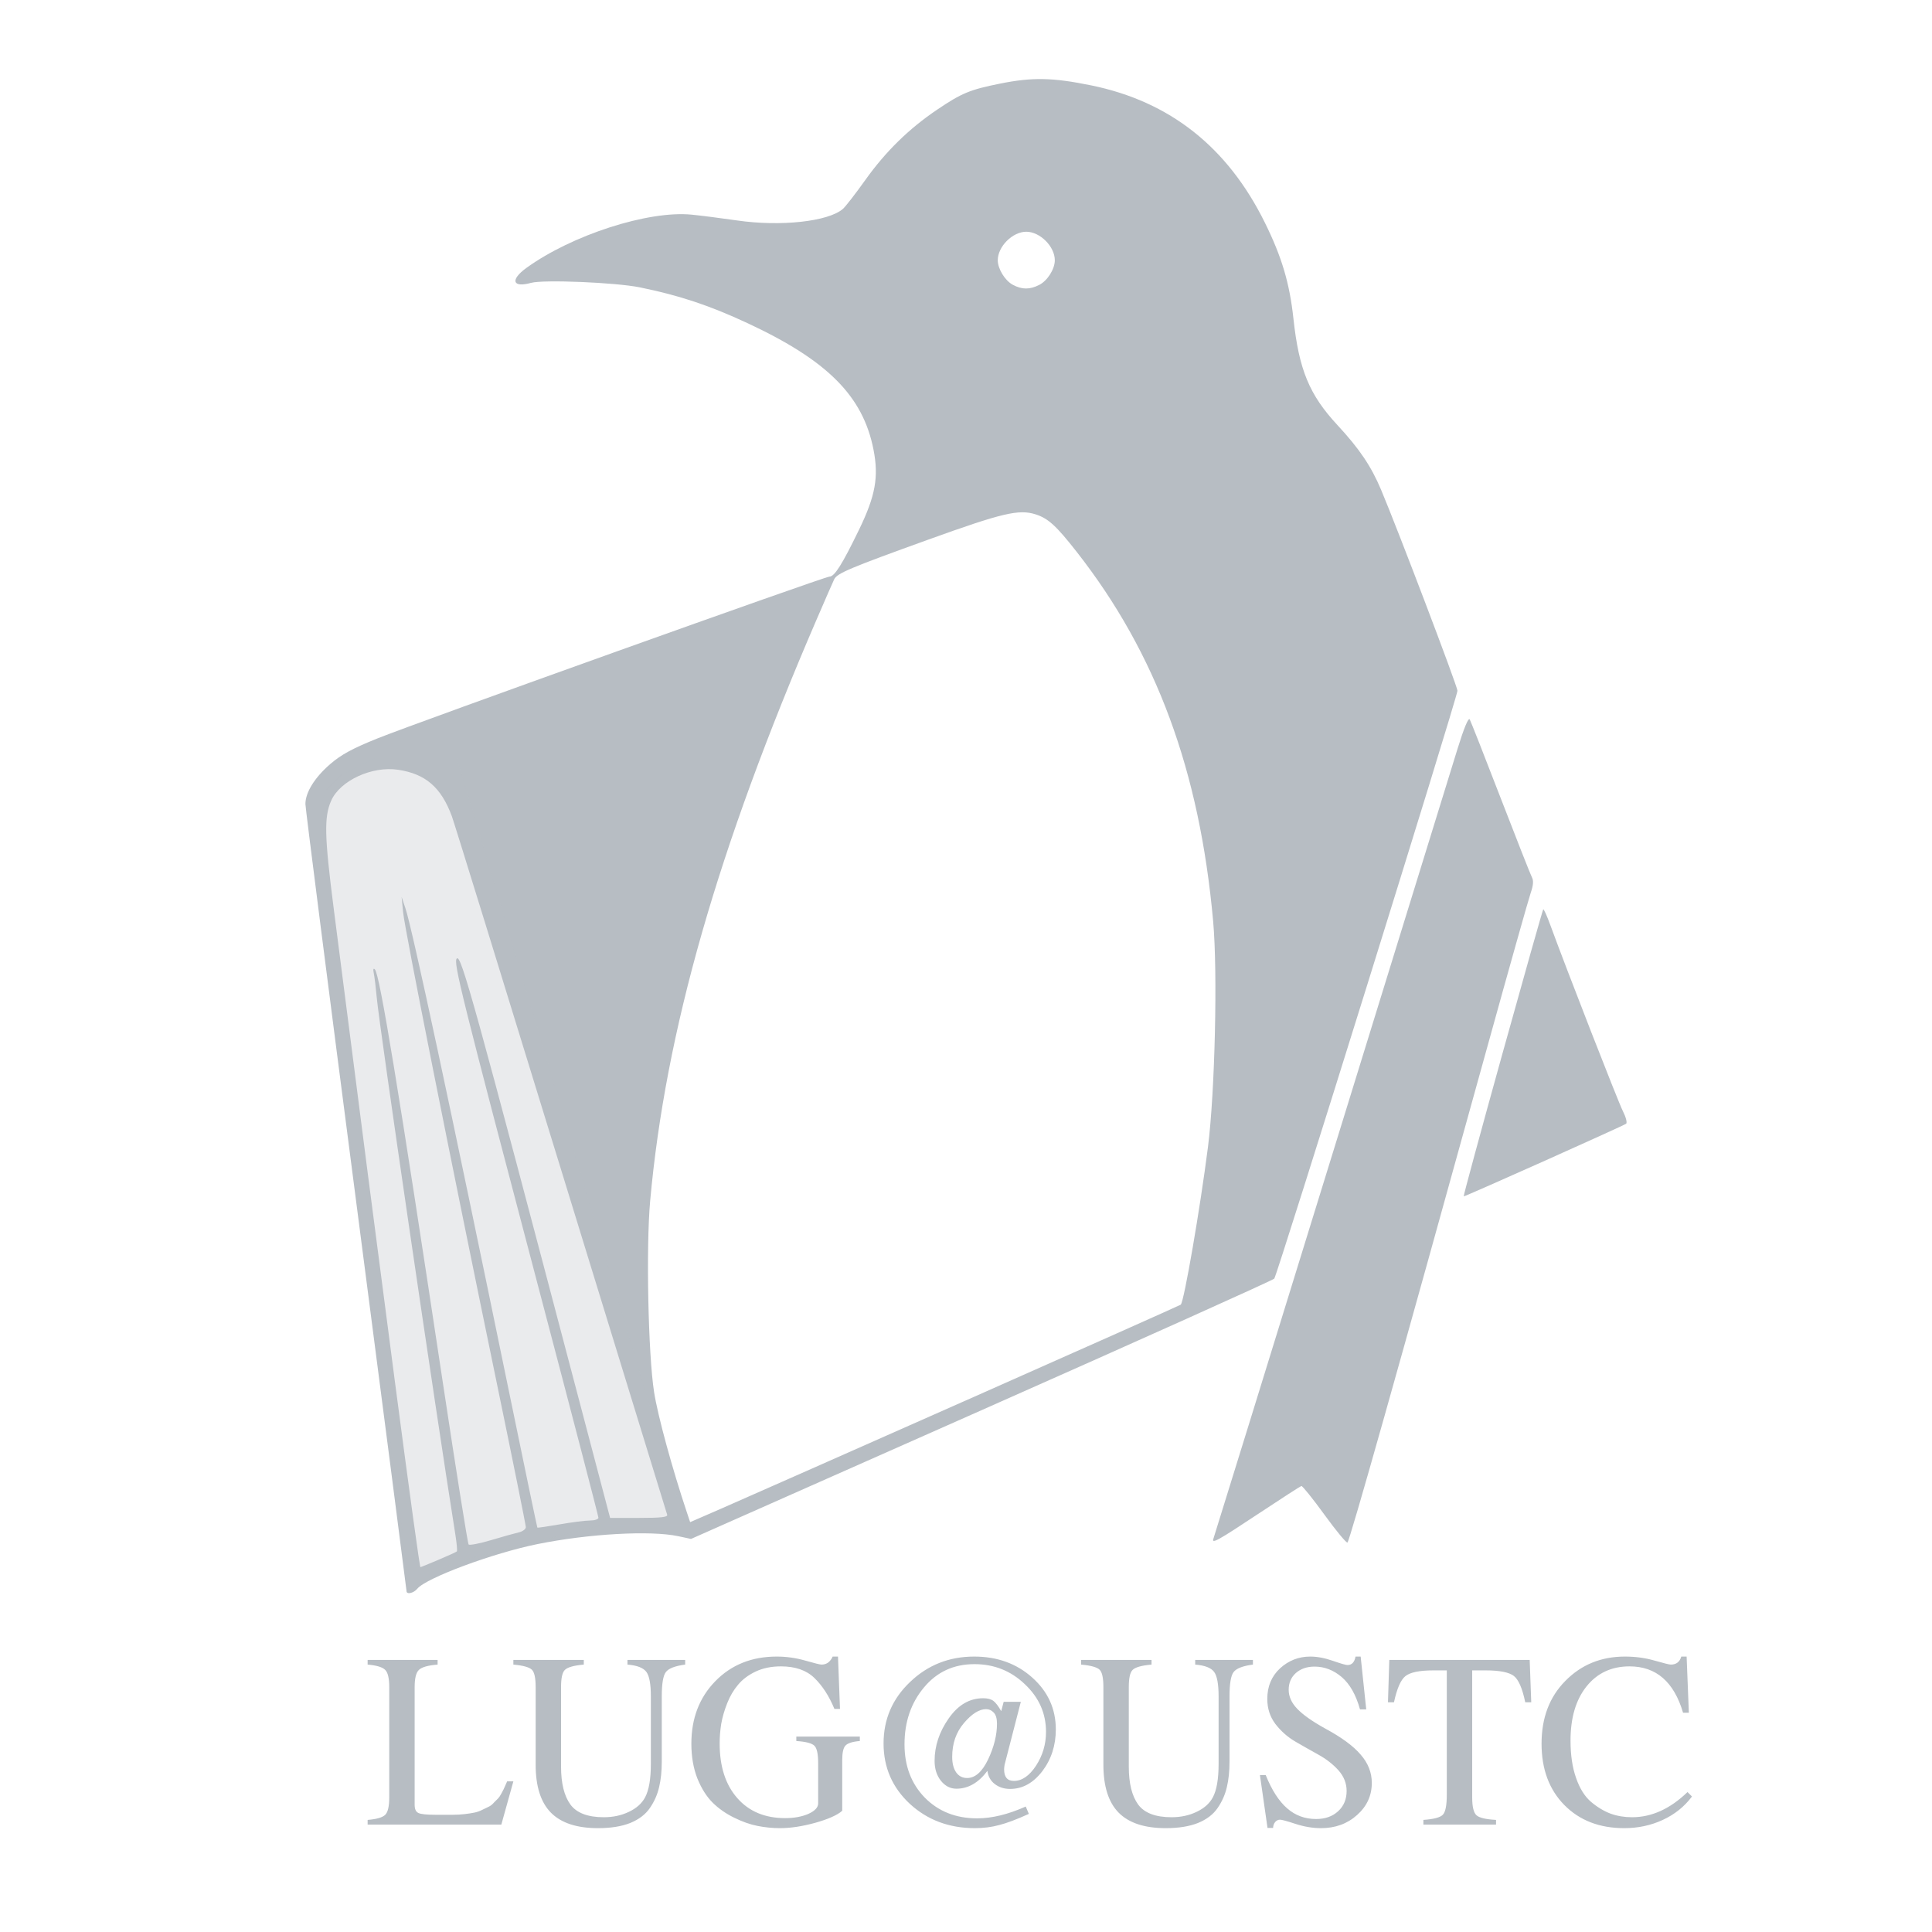
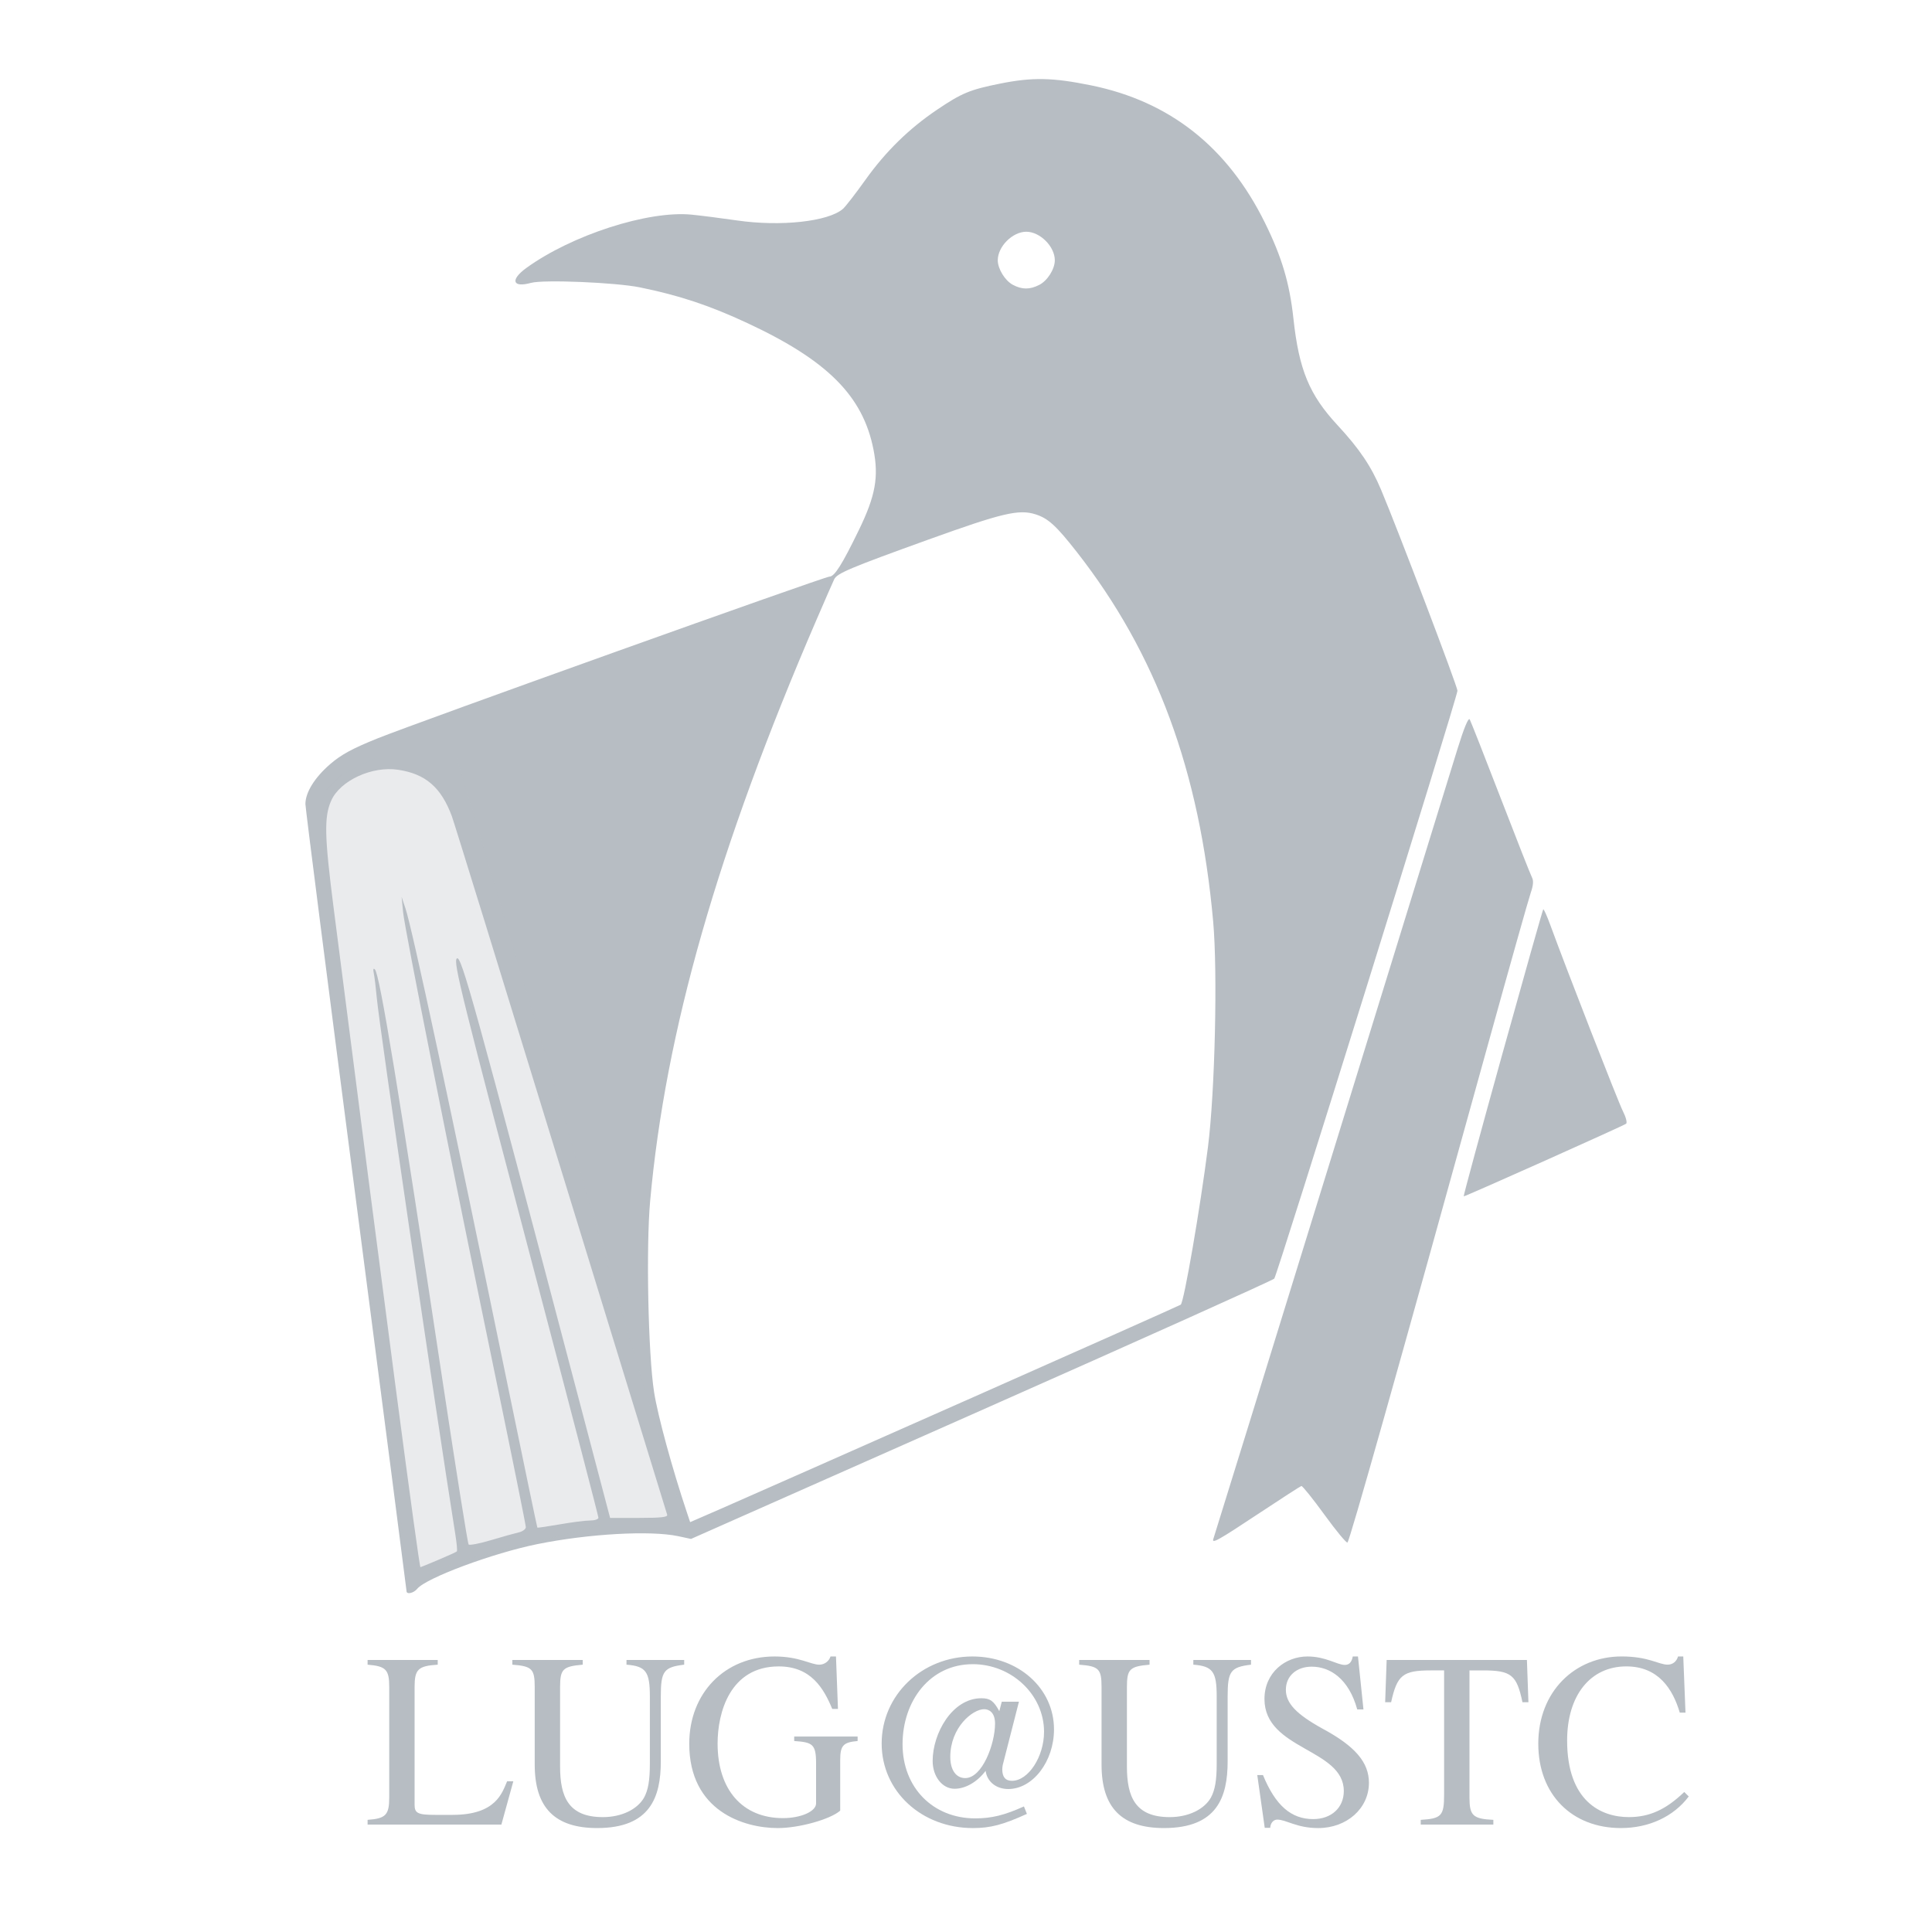
<svg xmlns="http://www.w3.org/2000/svg" width="512" height="512" viewBox="0 0 135.467 135.467" version="1.1" id="svg935">
  <defs id="defs929" />
-   <g id="layer1" transform="translate(0,-161.5333)">
-     <flowRoot xml:space="preserve" id="flowRoot2172" style="fill:black;stroke:none;stroke-opacity:1;stroke-width:1px;stroke-linejoin:miter;stroke-linecap:butt;fill-opacity:1;font-family:sans-serif;font-style:normal;font-weight:normal;font-size:40px;line-height:25px;letter-spacing:0px;word-spacing:0px">
+   <g id="layer3" style="display:none">
+     <text transform="translate(0,-161.5333)" xml:space="preserve" style="font-style:normal;font-weight:normal;font-size:9.511px;line-height:5.945px;font-family:sans-serif;letter-spacing:0px;word-spacing:0px;fill:#b7bdc3;fill-opacity:1;stroke:none;stroke-width:0.238px;stroke-linecap:butt;stroke-linejoin:miter;stroke-opacity:1" x="21.154" y="289.468" id="text183">
+       <tspan id="tspan181" x="21.154" y="289.468" style="font-style:normal;font-variant:normal;font-weight:normal;font-stretch:normal;font-size:17.437px;font-family:FreeSerif;-inkscape-font-specification:FreeSerif;fill:#b7bdc3;fill-opacity:1;stroke-width:0.238px"> LUG@USTC</tspan>
+     </text>
+   </g>
+   <g id="layer1" transform="translate(0,-161.5333)" style="display:inline">
+     <flowRoot xml:space="preserve" id="flowRoot2172" style="font-style:normal;font-weight:normal;font-size:40px;line-height:25px;font-family:sans-serif;letter-spacing:0px;word-spacing:0px;fill:#000000;fill-opacity:1;stroke:none;stroke-width:1px;stroke-linecap:butt;stroke-linejoin:miter;stroke-opacity:1">
      <flowRegion id="flowRegion2174">
        <rect id="rect2176" width="40" height="60" x="320" y="292" />
      </flowRegion>
      <flowPara id="flowPara2178" />
    </flowRoot>
-     <flowRoot xml:space="preserve" id="flowRoot2180" style="fill:black;stroke:none;stroke-opacity:1;stroke-width:1px;stroke-linejoin:miter;stroke-linecap:butt;fill-opacity:1;font-family:sans-serif;font-style:normal;font-weight:normal;font-size:40px;line-height:25px;letter-spacing:0px;word-spacing:0px">
+     <flowRoot xml:space="preserve" id="flowRoot2180" style="font-style:normal;font-weight:normal;font-size:40px;line-height:25px;font-family:sans-serif;letter-spacing:0px;word-spacing:0px;fill:#000000;fill-opacity:1;stroke:none;stroke-width:1px;stroke-linecap:butt;stroke-linejoin:miter;stroke-opacity:1">
      <flowRegion id="flowRegion2182">
        <rect id="rect2184" width="360" height="360" x="100" y="192" />
      </flowRegion>
      <flowPara id="flowPara2186" />
    </flowRoot>
    <g id="g1151" transform="matrix(0.8650946,0,0,0.8650946,9.137591,21.82173)">
      <path id="path1097" d="m 22.388,290.462 c 0,-0.089 -1.844,-14.347 -4.098,-31.684 -2.254,-17.337 -4.098,-31.786 -4.098,-32.108 -0.002,-0.94 0.744,-2.144 2.002,-3.234 0.889,-0.771 1.809,-1.271 3.839,-2.088 3.269,-1.315 36.223,-13.112 36.634,-13.114 0.41,-0.002 1.022,-0.971 2.387,-3.782 1.34,-2.757 1.619,-4.295 1.182,-6.512 -0.854,-4.343 -3.725,-7.225 -10.211,-10.249 -3.075,-1.434 -5.523,-2.248 -8.722,-2.9 -1.961,-0.4 -7.824,-0.643 -8.827,-0.365 -1.504,0.416 -1.708,-0.245 -0.374,-1.211 3.682,-2.667 9.876,-4.665 13.39,-4.319 0.76,0.075 2.422,0.287 3.694,0.471 3.536,0.512 7.396,0.089 8.574,-0.94 0.208,-0.181 1.025,-1.236 1.816,-2.344 1.649,-2.31 3.531,-4.152 5.813,-5.693 1.999,-1.349 2.66,-1.623 5.097,-2.113 2.63,-0.529 4.261,-0.498 7.391,0.141 6.379,1.303 11.054,4.997 14.082,11.129 1.371,2.775 2.003,4.902 2.314,7.777 0.448,4.142 1.286,6.17 3.567,8.63 1.782,1.921 2.735,3.335 3.539,5.247 1.39,3.305 6.21,15.99 6.188,16.285 -0.049,0.65 -14.617,47.402 -14.848,47.648 -0.132,0.141 -10.822,4.946 -23.756,10.677 l -23.517,10.421 -1.031,-0.221 c -2.241,-0.481 -7.265,-0.2 -11.414,0.639 -3.608,0.729 -9.024,2.742 -9.746,3.623 -0.294,0.358 -0.868,0.483 -0.868,0.189 z m 2.582,-2.536 c 0.777,-0.328 1.451,-0.635 1.496,-0.683 0.045,-0.048 -0.008,-0.654 -0.118,-1.348 -1.632,-10.246 -6.156,-41.149 -6.37,-43.507 -0.073,-0.809 -0.183,-1.708 -0.243,-1.997 -0.07,-0.336 -0.037,-0.45 0.091,-0.315 0.391,0.411 1.93,9.777 5.51,33.523 1.072,7.109 2.009,12.995 2.083,13.08 0.074,0.085 0.887,-0.07 1.808,-0.346 0.921,-0.275 1.934,-0.559 2.252,-0.631 0.318,-0.072 0.578,-0.264 0.578,-0.426 0,-0.162 -1.092,-5.575 -2.427,-12.029 -3.7,-17.888 -7.38,-36.389 -7.518,-37.796 l -0.124,-1.261 0.316,0.946 c 0.55,1.646 3.606,15.912 8.398,39.198 1.237,6.011 2.267,10.951 2.289,10.979 0.022,0.027 0.838,-0.091 1.812,-0.262 0.975,-0.172 2.079,-0.312 2.455,-0.312 0.376,-1.4e-4 0.683,-0.102 0.683,-0.225 0,-0.124 -2.123,-8.281 -4.718,-18.128 -6.473,-24.562 -7.055,-26.903 -6.76,-27.198 0.344,-0.344 1.363,3.338 10.03,36.25 l 2.394,9.09 2.358,3e-5 c 1.795,0 2.336,-0.063 2.267,-0.263 -0.05,-0.144 -3.925,-12.747 -8.611,-28.006 -4.686,-15.259 -8.664,-28.13 -8.839,-28.602 -0.872,-2.347 -2.131,-3.434 -4.358,-3.768 -2.118,-0.318 -4.703,0.877 -5.423,2.506 -0.584,1.319 -0.548,2.869 0.204,8.742 4.018,31.417 6.911,53.385 7.031,53.385 0.023,0 0.678,-0.268 1.455,-0.596 z m 42.785,-12.932 c 9.52,-4.219 17.343,-7.707 17.386,-7.75 0.271,-0.271 1.57,-7.799 2.203,-12.77 0.569,-4.462 0.793,-14.182 0.422,-18.3 -1.099,-12.203 -4.607,-21.705 -11.052,-29.936 -1.668,-2.13 -2.316,-2.722 -3.336,-3.049 -1.358,-0.434 -2.687,-0.121 -8.745,2.063 -6.274,2.262 -7.342,2.712 -7.579,3.192 -0.086,0.174 -0.738,1.666 -1.45,3.316 -8.001,18.554 -12.229,33.329 -13.47,47.076 -0.34,3.764 -0.162,12.426 0.319,15.499 0.299,1.913 1.472,6.209 2.671,9.787 l 0.251,0.749 2.535,-1.103 c 1.394,-0.607 10.324,-4.555 19.844,-8.775 z m 5.923,-90.408 c 0.664,-0.343 1.254,-1.281 1.254,-1.993 0,-1.114 -1.198,-2.312 -2.312,-2.312 -1.114,0 -2.312,1.198 -2.312,2.312 0,0.691 0.58,1.64 1.211,1.983 0.744,0.404 1.392,0.407 2.159,0.01 z m 23.115,99.692 c -0.949,-1.307 -1.794,-2.358 -1.877,-2.336 -0.083,0.022 -1.596,0.998 -3.362,2.169 -3.461,2.294 -3.941,2.561 -3.762,2.084 0.062,-0.165 4.346,-14.013 9.521,-30.775 5.175,-16.762 9.786,-31.697 10.248,-33.19 0.538,-1.74 0.898,-2.607 1.003,-2.417 0.09,0.163 1.217,3.029 2.505,6.368 1.288,3.339 2.432,6.239 2.541,6.444 0.134,0.251 0.102,0.647 -0.097,1.214 -0.163,0.463 -1.732,6.028 -3.486,12.367 -7.389,26.708 -11.171,40.11 -11.374,40.314 -0.074,0.074 -0.911,-0.935 -1.86,-2.242 z m 14.426,-37.403 c 1.772,-6.376 3.257,-11.628 3.301,-11.672 0.043,-0.044 0.297,0.515 0.562,1.241 1.355,3.706 5.516,14.375 5.896,15.121 0.24,0.471 0.358,0.927 0.262,1.012 -0.164,0.146 -13.004,5.889 -13.167,5.889 -0.041,0 1.374,-5.217 3.146,-11.592 z" style="fill:#b7bdc3;fill-opacity:1;stroke-width:0.21" />
      <path id="path1099" d="m 19.844,222.917 -2.646,1.323 -1.323,1.323 -1.323,3.969 7.938,59.531 H 23.812 l 3.969,-1.323 5.292,-1.323 5.292,-1.323 h 6.615 L 26.458,222.917 h -3.969 z" style="opacity:0.3;fill:#b7bdc3;fill-opacity:1;fill-rule:evenodd;stroke:none;stroke-width:0.265px;stroke-linecap:butt;stroke-linejoin:miter;stroke-opacity:1" />
    </g>
-     <text xml:space="preserve" style="font-style:normal;font-weight:normal;font-size:9.511px;line-height:5.945px;font-family:sans-serif;letter-spacing:0px;word-spacing:0px;fill:#b7bdc3;fill-opacity:1;stroke:none;stroke-width:0.238px;stroke-linecap:butt;stroke-linejoin:miter;stroke-opacity:1;" x="21.154" y="289.468" id="text183">
-       <tspan id="tspan181" x="21.154" y="289.468" style="font-style:normal;font-variant:normal;font-weight:normal;font-stretch:normal;font-size:17.437px;font-family:FreeSerif;-inkscape-font-specification:FreeSerif;fill:#b7bdc3;fill-opacity:1;stroke-width:0.238px;"> LUG@USTC</tspan>
-     </text>
+     <g aria-label=" LUG@USTC" style="font-style:normal;font-weight:normal;font-size:9.511px;line-height:5.945px;font-family:sans-serif;letter-spacing:0px;word-spacing:0px;display:inline;fill:#b7bdc3;fill-opacity:1;stroke:none;stroke-width:0.238px;stroke-linecap:butt;stroke-linejoin:miter;stroke-opacity:1" id="text183-7">
+       <path d="m 31.738,288.788 h -1.168 c -1.273,0 -1.5,-0.105 -1.5,-0.715 v -8.248 c 0,-1.238 0.244,-1.482 1.622,-1.569 v -0.331 h -4.917 v 0.331 c 1.29,0.105 1.517,0.349 1.517,1.569 v 7.742 c 0,1.221 -0.244,1.482 -1.517,1.569 v 0.331 h 9.381 l 0.837,-3.034 h -0.436 c -0.349,0.802 -0.767,2.354 -3.819,2.354 z" style="font-style:normal;font-variant:normal;font-weight:normal;font-stretch:normal;font-size:17.437px;font-family:FreeSerif;-inkscape-font-specification:FreeSerif;fill:#b7bdc3;fill-opacity:1;stroke-width:0.238px" id="path1903" />
+       <path d="m 39.272,285.405 v -5.58 c 0,-1.255 0.192,-1.447 1.587,-1.569 v -0.331 h -4.935 v 0.331 c 1.378,0.105 1.569,0.296 1.569,1.569 v 5.44 c 0,3.017 1.412,4.447 4.377,4.447 3.732,0 4.464,-2.18 4.464,-4.673 v -4.551 c 0,-1.779 0.209,-2.058 1.639,-2.232 v -0.331 h -4.045 v 0.331 c 1.36,0.105 1.639,0.488 1.639,2.232 v 4.708 c 0,1.186 -0.122,1.848 -0.401,2.371 -0.471,0.837 -1.587,1.378 -2.895,1.378 -2.406,0 -2.999,-1.412 -2.999,-3.54 z" style="font-style:normal;font-variant:normal;font-weight:normal;font-stretch:normal;font-size:17.437px;font-family:FreeSerif;-inkscape-font-specification:FreeSerif;fill:#b7bdc3;fill-opacity:1;stroke-width:0.238px" id="path1905" />
+       <path d="m 54.606,278.378 c 2.267,0 3.156,1.552 3.749,2.982 h 0.401 l -0.139,-3.679 h -0.384 c -0.105,0.331 -0.418,0.575 -0.785,0.575 -0.61,0 -1.395,-0.575 -3.139,-0.575 -3.487,0 -5.981,2.563 -5.981,6.121 0,4.726 3.836,5.911 6.208,5.911 1.5,0 3.679,-0.61 4.377,-1.221 v -3.54 c 0,-1.029 0.209,-1.255 1.221,-1.343 v -0.314 h -4.447 v 0.314 c 1.273,0.087 1.534,0.209 1.534,1.552 v 2.825 c 0,0.558 -1.064,1.029 -2.319,1.029 -2.842,0 -4.586,-1.988 -4.586,-5.231 0,-2.145 0.854,-5.406 4.29,-5.406 z" style="font-style:normal;font-variant:normal;font-weight:normal;font-stretch:normal;font-size:17.437px;font-family:FreeSerif;-inkscape-font-specification:FreeSerif;fill:#b7bdc3;fill-opacity:1;stroke-width:0.238px" id="path1907" />
+       <path d="m 68.201,278.221 c 2.738,0 5.005,2.145 5.005,4.743 0,1.744 -1.099,3.435 -2.249,3.435 -0.453,0 -0.68,-0.262 -0.68,-0.802 0,-0.122 0.017,-0.209 0.035,-0.314 l 1.133,-4.429 h -1.203 l -0.174,0.663 c -0.384,-0.715 -0.645,-0.907 -1.255,-0.907 -2.058,0 -3.418,2.476 -3.418,4.394 0,1.099 0.68,1.953 1.534,1.953 0.767,0 1.587,-0.471 2.18,-1.255 0.105,0.767 0.75,1.273 1.587,1.273 1.726,0 3.208,-1.936 3.208,-4.185 0,-2.877 -2.494,-5.109 -5.719,-5.109 -3.54,0 -6.365,2.703 -6.365,6.103 0,3.348 2.79,5.929 6.4,5.929 1.221,0 2.092,-0.227 3.784,-0.994 l -0.209,-0.523 c -1.36,0.61 -2.249,0.837 -3.418,0.837 -2.964,0 -5.092,-2.162 -5.092,-5.196 0,-3.034 1.918,-5.615 4.917,-5.615 z m 1.569,4.168 c 0,1.412 -0.889,3.819 -2.092,3.819 -0.645,0 -1.046,-0.575 -1.046,-1.482 0,-2.075 1.569,-3.348 2.371,-3.348 0.331,0 0.767,0.209 0.767,1.011 z" style="font-style:normal;font-variant:normal;font-weight:normal;font-stretch:normal;font-size:17.437px;font-family:FreeSerif;-inkscape-font-specification:FreeSerif;fill:#b7bdc3;fill-opacity:1;stroke-width:0.238px" id="path1909" />
+       <path d="m 79.017,285.405 v -5.58 c 0,-1.255 0.192,-1.447 1.587,-1.569 v -0.331 h -4.935 v 0.331 c 1.378,0.105 1.569,0.296 1.569,1.569 v 5.44 c 0,3.017 1.412,4.447 4.377,4.447 3.732,0 4.464,-2.18 4.464,-4.673 v -4.551 c 0,-1.779 0.209,-2.058 1.639,-2.232 v -0.331 h -4.045 v 0.331 c 1.36,0.105 1.639,0.488 1.639,2.232 v 4.708 c 0,1.186 -0.122,1.848 -0.401,2.371 -0.471,0.837 -1.587,1.378 -2.895,1.378 -2.406,0 -2.999,-1.412 -2.999,-3.54 z" style="font-style:normal;font-variant:normal;font-weight:normal;font-stretch:normal;font-size:17.437px;font-family:FreeSerif;-inkscape-font-specification:FreeSerif;fill:#b7bdc3;fill-opacity:1;stroke-width:0.238px" id="path1911" />
+       <path d="m 94.225,287.114 c 0,1.168 -0.872,1.97 -2.145,1.97 -1.552,0 -2.65,-0.959 -3.522,-3.086 h -0.401 l 0.523,3.697 h 0.384 c 0.017,-0.331 0.227,-0.575 0.488,-0.575 0.645,0 1.36,0.593 2.877,0.593 2.005,0 3.557,-1.378 3.557,-3.174 0,-1.43 -0.959,-2.563 -3.261,-3.801 -1.831,-1.011 -2.563,-1.779 -2.563,-2.72 0,-0.959 0.732,-1.622 1.813,-1.622 1.273,0 2.598,0.837 3.191,2.999 h 0.436 l -0.384,-3.714 h -0.366 c -0.07,0.401 -0.262,0.593 -0.558,0.593 -0.541,0 -1.325,-0.593 -2.616,-0.593 -1.552,0 -3.017,1.133 -3.017,2.982 0,3.575 5.563,3.47 5.563,6.452 z" style="font-style:normal;font-variant:normal;font-weight:normal;font-stretch:normal;font-size:17.437px;font-family:FreeSerif;-inkscape-font-specification:FreeSerif;fill:#b7bdc3;fill-opacity:1;stroke-width:0.238px" id="path1913" />
+       <path d="m 101.257,278.657 v 8.719 c 0,1.482 -0.192,1.674 -1.639,1.761 v 0.331 h 5.092 v -0.331 c -1.43,-0.07 -1.674,-0.296 -1.674,-1.569 v -8.91 h 0.942 c 1.988,0 2.371,0.314 2.773,2.232 h 0.418 l -0.105,-2.964 h -9.835 l -0.105,2.964 h 0.418 c 0.418,-1.901 0.82,-2.232 2.773,-2.232 z" style="font-style:normal;font-variant:normal;font-weight:normal;font-stretch:normal;font-size:17.437px;font-family:FreeSerif;-inkscape-font-specification:FreeSerif;fill:#b7bdc3;fill-opacity:1;stroke-width:0.238px" id="path1915" />
+       <path d="m 107.861,283.801 c 0,3.575 2.371,5.911 5.789,5.911 1.97,0 3.697,-0.802 4.76,-2.215 l -0.314,-0.314 c -1.29,1.238 -2.441,1.761 -3.889,1.761 -1.953,0 -4.324,-1.116 -4.324,-5.371 0,-3.156 1.622,-5.196 4.15,-5.196 2.249,0 3.261,1.587 3.749,3.243 h 0.401 l -0.157,-3.941 h -0.366 c -0.105,0.366 -0.384,0.575 -0.732,0.575 -0.628,0 -1.325,-0.575 -3.226,-0.575 -3.261,0 -5.842,2.441 -5.842,6.121 z" style="font-style:normal;font-variant:normal;font-weight:normal;font-stretch:normal;font-size:17.437px;font-family:FreeSerif;-inkscape-font-specification:FreeSerif;fill:#b7bdc3;fill-opacity:1;stroke-width:0.238px" id="path1917" />
+     </g>
  </g>
</svg>
